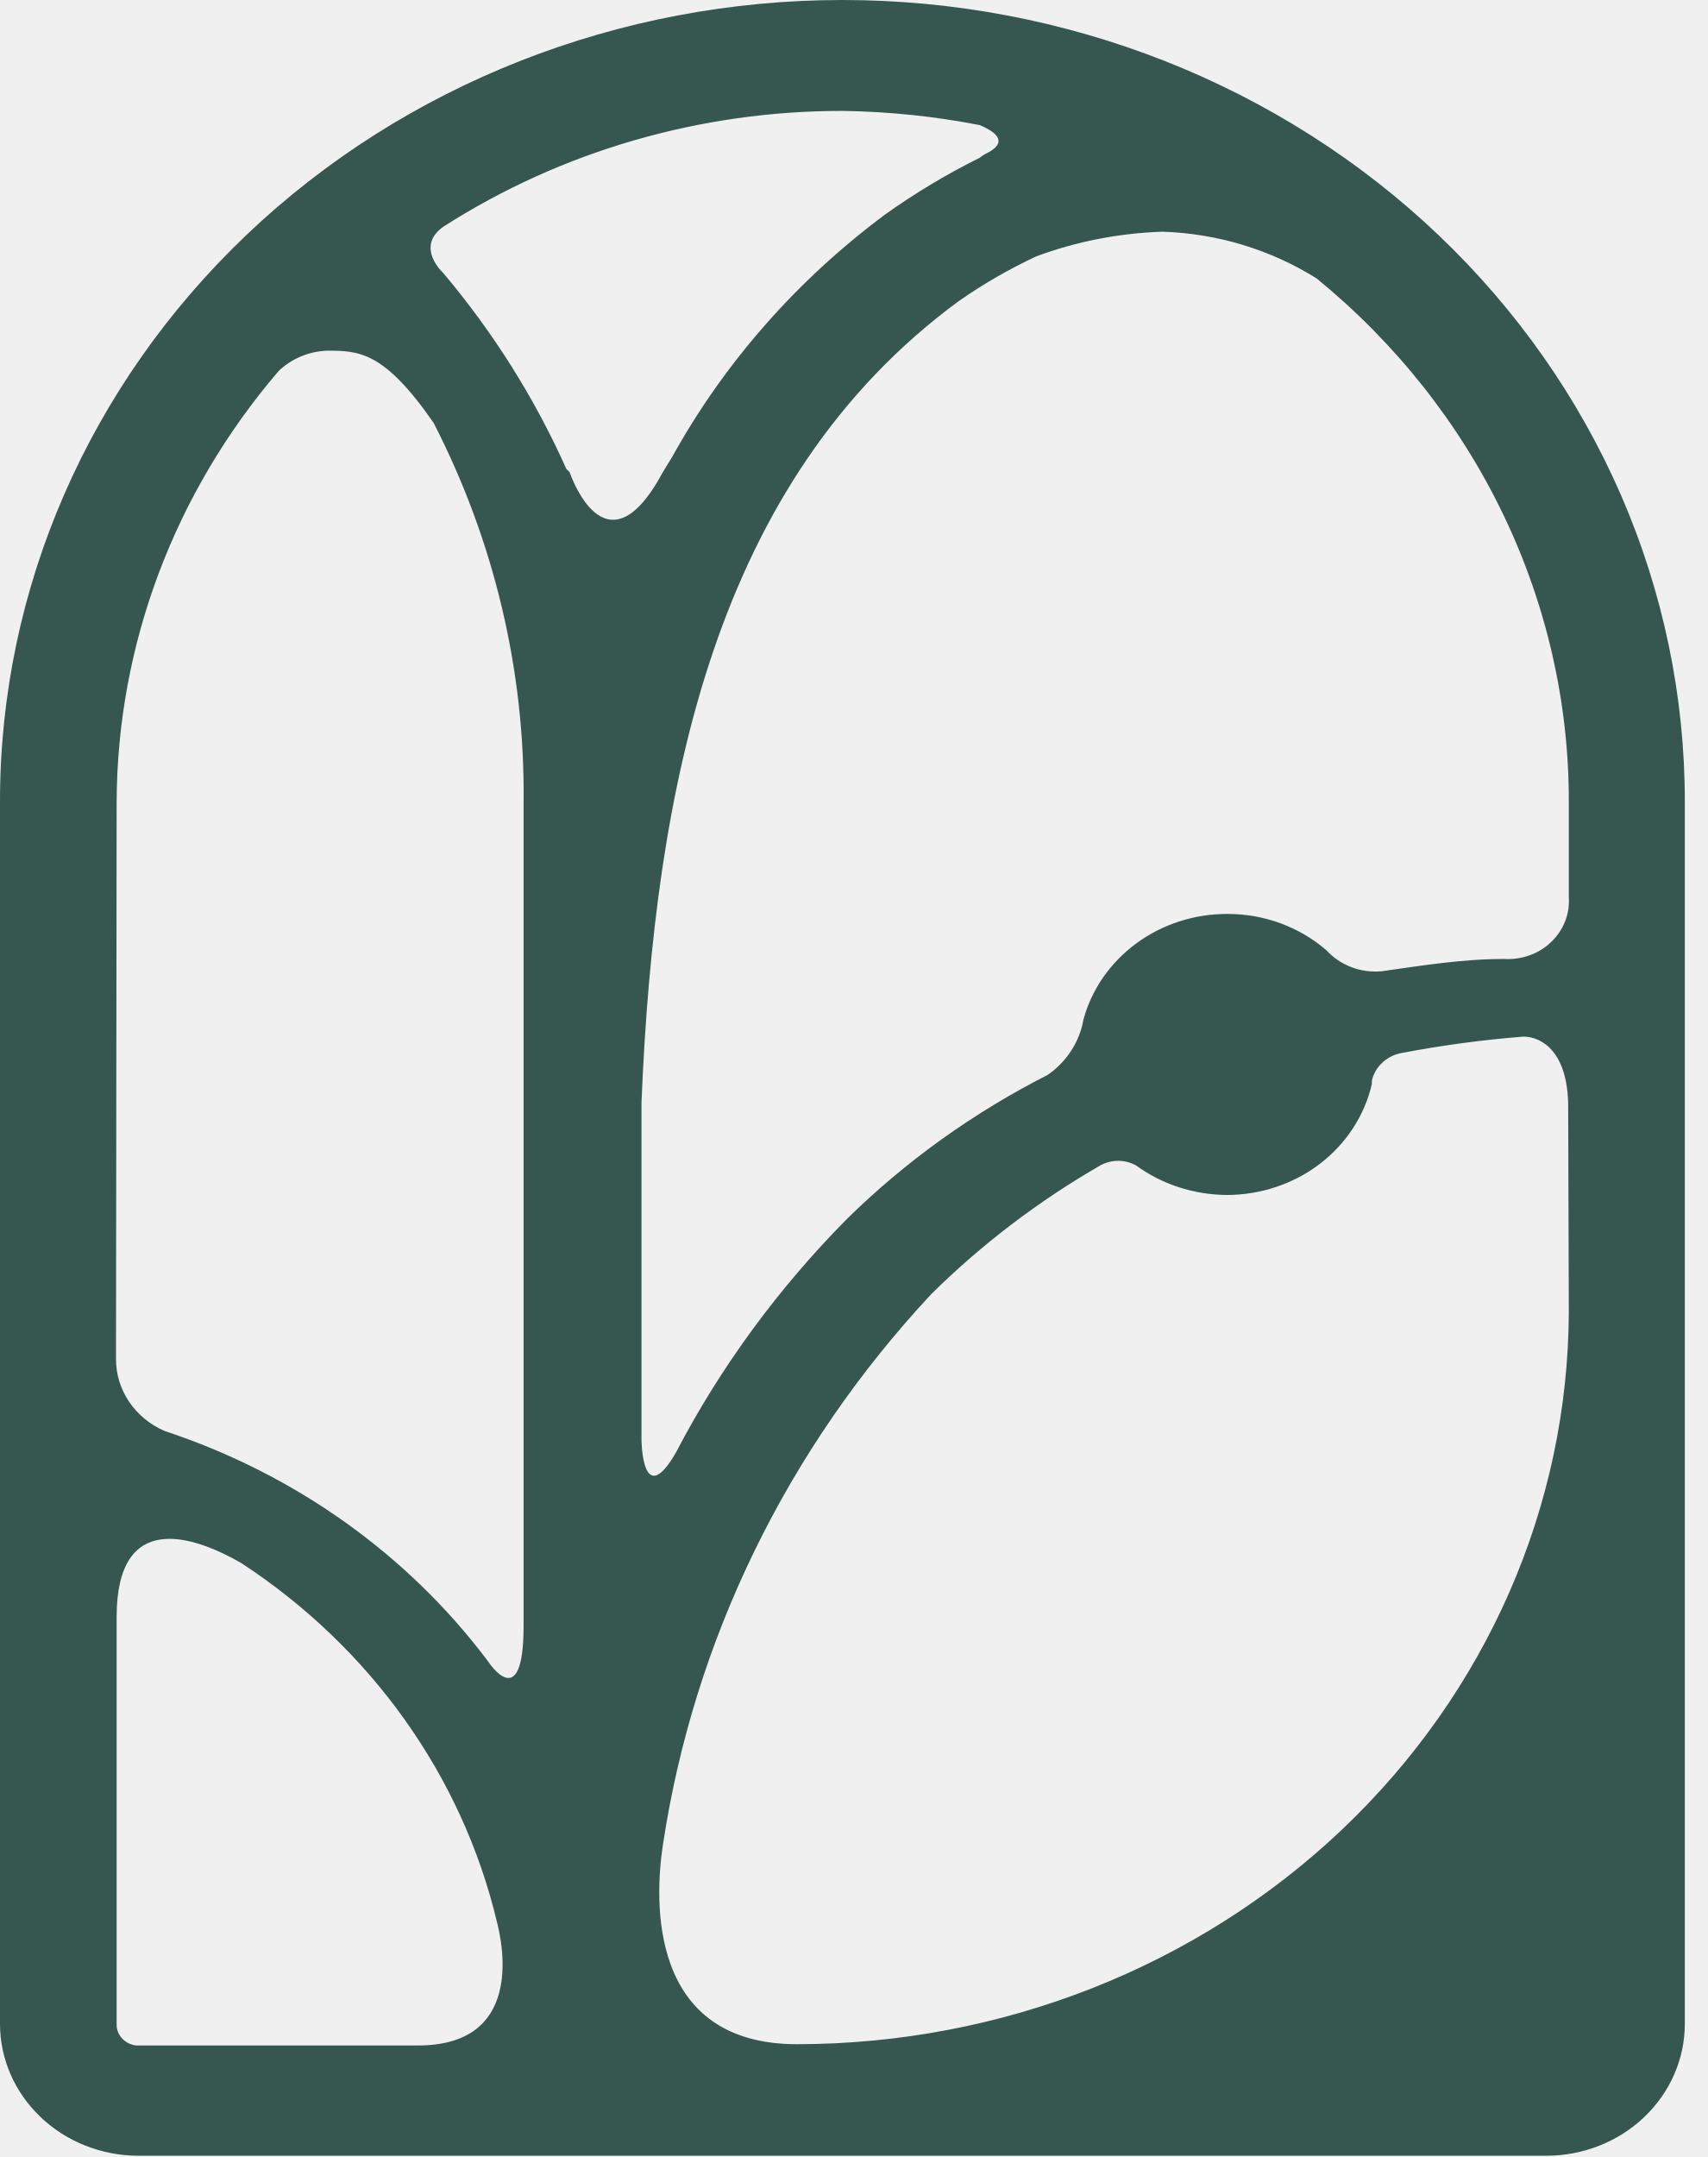
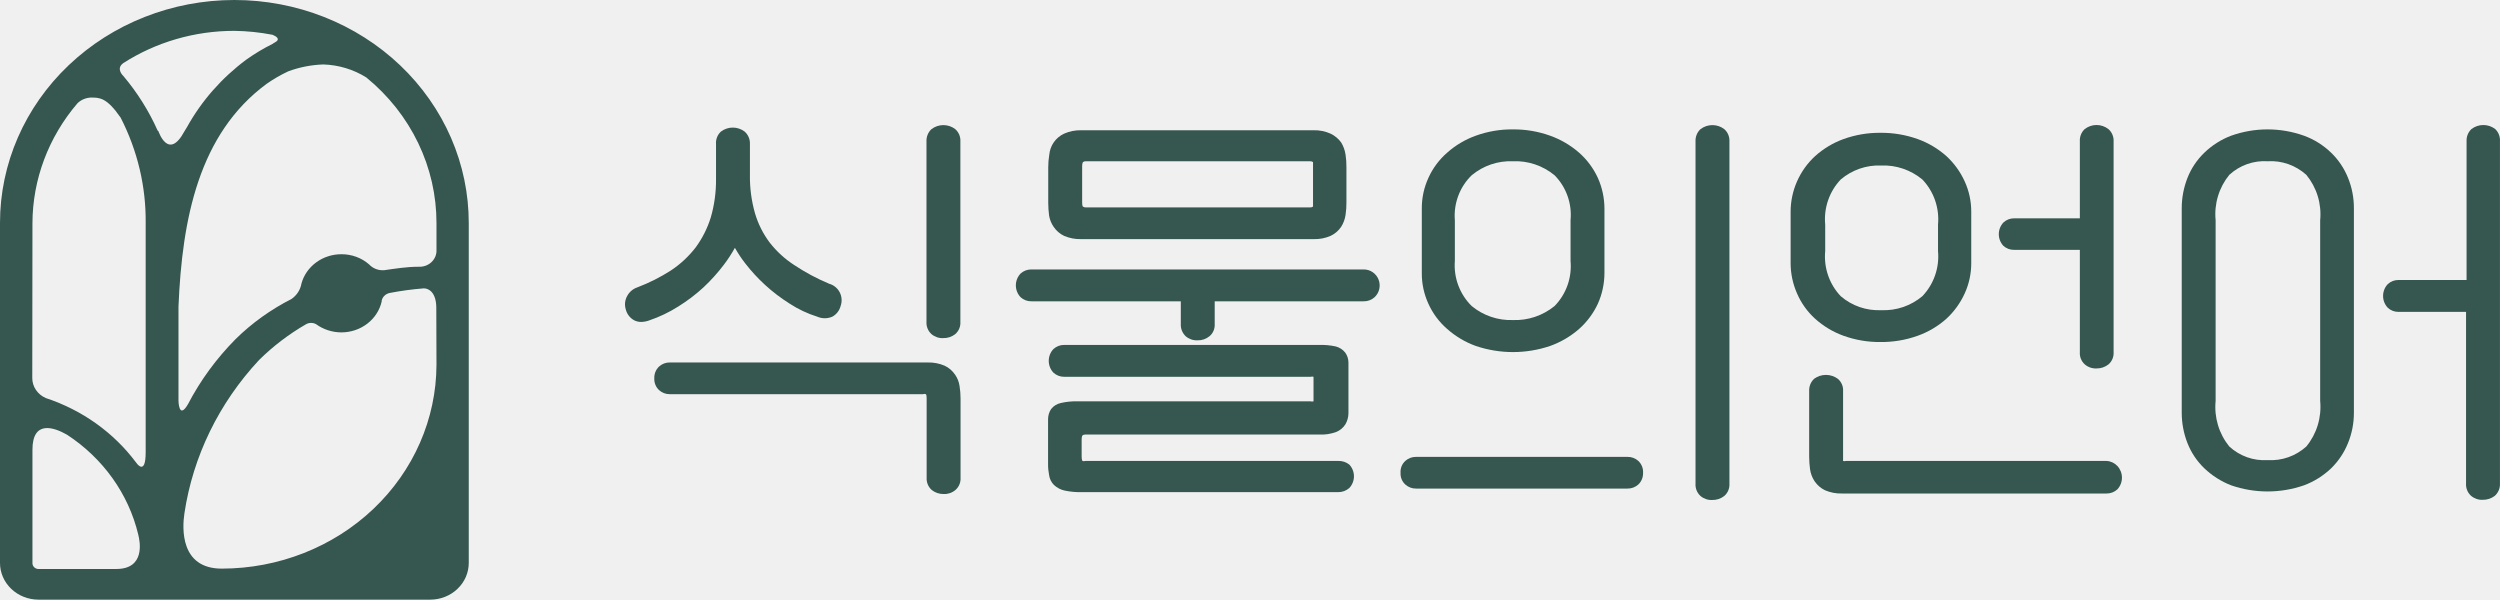
- <svg xmlns="http://www.w3.org/2000/svg" width="19" height="24" viewBox="0 0 19 24" fill="none">
-   <g clip-path="url(#clip0_103_130)">
-     <path d="M9.375 0C6.889 0 4.504 0.939 2.746 2.611C0.988 4.283 0 6.55 0 8.914V22.519C0 22.908 0.163 23.281 0.452 23.556C0.741 23.832 1.134 23.986 1.543 23.986H17.207C17.616 23.986 18.009 23.832 18.298 23.556C18.587 23.281 18.75 22.908 18.75 22.519V8.928C18.752 7.756 18.511 6.596 18.041 5.512C17.57 4.429 16.88 3.445 16.009 2.616C15.139 1.787 14.104 1.129 12.966 0.68C11.828 0.231 10.607 -1.38673e-06 9.375 0ZM17.459 8.914V9.984C17.465 10.076 17.451 10.168 17.417 10.253C17.383 10.339 17.33 10.417 17.262 10.482C17.194 10.547 17.112 10.598 17.021 10.63C16.931 10.662 16.834 10.676 16.738 10.67V10.67C16.269 10.67 15.815 10.745 15.375 10.807C15.261 10.817 15.145 10.802 15.039 10.761C14.932 10.72 14.837 10.656 14.762 10.574C14.46 10.312 14.067 10.168 13.659 10.169C13.293 10.168 12.937 10.283 12.648 10.495C12.358 10.708 12.15 11.005 12.058 11.342V11.342C12.016 11.589 11.873 11.811 11.661 11.959V11.959C10.833 12.38 10.078 12.921 9.425 13.563C8.66 14.336 8.018 15.211 7.522 16.162C7.147 16.814 7.139 16.025 7.139 16.025V12.267C7.284 8.75 7.954 5.349 10.666 3.353C10.938 3.162 11.228 2.995 11.531 2.853C11.98 2.686 12.456 2.594 12.938 2.578C13.549 2.598 14.143 2.778 14.654 3.099C15.536 3.821 16.244 4.715 16.728 5.722C17.212 6.728 17.462 7.822 17.459 8.928V8.914ZM9.375 1.234C9.889 1.241 10.4 1.294 10.904 1.392C11.034 1.447 11.25 1.563 10.99 1.701C10.959 1.715 10.93 1.733 10.904 1.755C10.535 1.938 10.183 2.149 9.851 2.386C8.872 3.114 8.066 4.03 7.486 5.074L7.377 5.253C6.736 6.446 6.339 5.253 6.339 5.253L6.303 5.218C5.953 4.435 5.492 3.701 4.933 3.038V3.038C4.933 3.038 4.615 2.75 4.933 2.523C6.245 1.682 7.792 1.233 9.375 1.234V1.234ZM1.298 8.928C1.303 7.179 1.939 5.484 3.101 4.128C3.243 3.992 3.433 3.911 3.635 3.902C3.988 3.902 4.269 3.902 4.825 4.704C5.5 6.018 5.844 7.465 5.827 8.928V18.089C5.827 19.09 5.438 18.494 5.438 18.494C4.546 17.301 3.286 16.402 1.832 15.922V15.922C1.67 15.852 1.533 15.739 1.437 15.597C1.341 15.455 1.29 15.289 1.291 15.12L1.298 8.928ZM1.298 22.533V17.993C1.298 16.793 2.156 17.088 2.683 17.39C4.127 18.334 5.144 19.762 5.531 21.387C5.603 21.669 5.813 22.759 4.651 22.759H1.514C1.456 22.752 1.402 22.726 1.362 22.684C1.322 22.643 1.299 22.589 1.298 22.533V22.533ZM17.459 14.592C17.453 16.755 16.546 18.828 14.936 20.356C13.326 21.884 11.145 22.743 8.87 22.745V22.745C7.212 22.745 7.284 21.141 7.377 20.53C7.719 18.253 8.758 16.121 10.363 14.4C10.922 13.847 11.555 13.365 12.245 12.967C12.306 12.934 12.374 12.916 12.444 12.916C12.513 12.916 12.582 12.934 12.642 12.967C12.932 13.178 13.286 13.293 13.651 13.296C14.028 13.296 14.394 13.174 14.688 12.95C14.982 12.725 15.186 12.412 15.267 12.062V12.062V12.027C15.283 11.952 15.321 11.883 15.378 11.829C15.434 11.774 15.506 11.736 15.584 11.719C16.037 11.632 16.494 11.57 16.954 11.534C17.163 11.534 17.452 11.712 17.452 12.315L17.459 14.592Z" fill="#365650" />
+ <svg xmlns="http://www.w3.org/2000/svg" width="100" height="24" viewBox="0 0 100 24" fill="none">
+   <g clip-path="url(#clip0_1688_1421)">
+     <path d="M9.375 0C6.889 0 4.504 0.939 2.746 2.611C0.988 4.283 0 6.55 0 8.914V22.519C0 22.908 0.163 23.281 0.452 23.556C0.741 23.832 1.134 23.986 1.543 23.986H17.207C17.616 23.986 18.009 23.832 18.298 23.556C18.587 23.281 18.75 22.908 18.75 22.519V8.928C18.752 7.756 18.511 6.596 18.041 5.512C17.57 4.429 16.88 3.445 16.009 2.616C15.139 1.787 14.104 1.129 12.966 0.68C11.828 0.231 10.607 -1.38673e-06 9.375 0ZM17.459 8.914V9.984C17.465 10.076 17.451 10.168 17.417 10.253C17.383 10.339 17.33 10.417 17.262 10.482C17.194 10.547 17.112 10.598 17.021 10.63C16.931 10.662 16.834 10.676 16.738 10.67C16.269 10.67 15.815 10.745 15.375 10.807C15.261 10.817 15.145 10.802 15.039 10.761C14.932 10.72 14.837 10.656 14.762 10.574C14.46 10.312 14.067 10.168 13.659 10.169C13.293 10.168 12.937 10.283 12.648 10.495C12.358 10.708 12.15 11.005 12.058 11.342C12.016 11.589 11.873 11.811 11.661 11.959C10.833 12.38 10.078 12.921 9.425 13.563C8.66 14.336 8.018 15.211 7.522 16.162C7.147 16.814 7.139 16.025 7.139 16.025V12.267C7.284 8.75 7.954 5.349 10.666 3.353C10.938 3.162 11.228 2.995 11.531 2.853C11.98 2.686 12.456 2.594 12.938 2.578C13.549 2.598 14.143 2.778 14.654 3.099C15.536 3.821 16.244 4.715 16.728 5.722C17.212 6.728 17.462 7.822 17.459 8.928V8.914ZM9.375 1.234C9.889 1.241 10.4 1.294 10.904 1.392C11.034 1.447 11.25 1.563 10.99 1.701C10.959 1.715 10.93 1.733 10.904 1.755C10.535 1.938 10.183 2.149 9.851 2.386C8.872 3.114 8.066 4.03 7.486 5.074L7.377 5.253C6.736 6.446 6.339 5.253 6.339 5.253L6.303 5.218C5.953 4.435 5.492 3.701 4.933 3.038C4.933 3.038 4.615 2.75 4.933 2.523C6.245 1.682 7.792 1.233 9.375 1.234ZM1.298 8.928C1.303 7.179 1.939 5.484 3.101 4.128C3.243 3.992 3.433 3.911 3.635 3.902C3.988 3.902 4.269 3.902 4.825 4.704C5.5 6.018 5.844 7.465 5.827 8.928V18.089C5.827 19.09 5.438 18.494 5.438 18.494C4.546 17.301 3.286 16.402 1.832 15.922C1.67 15.852 1.533 15.739 1.437 15.597C1.341 15.455 1.29 15.289 1.291 15.12L1.298 8.928ZM1.298 22.533V17.993C1.298 16.793 2.156 17.088 2.683 17.39C4.127 18.334 5.144 19.762 5.531 21.387C5.603 21.669 5.813 22.759 4.651 22.759H1.514C1.456 22.752 1.402 22.726 1.362 22.684C1.322 22.643 1.299 22.589 1.298 22.533ZM17.459 14.592C17.453 16.755 16.546 18.828 14.936 20.356C13.326 21.884 11.145 22.743 8.87 22.745C7.212 22.745 7.284 21.141 7.377 20.53C7.719 18.253 8.758 16.121 10.363 14.4C10.922 13.847 11.555 13.365 12.245 12.967C12.306 12.934 12.374 12.916 12.444 12.916C12.513 12.916 12.582 12.934 12.642 12.967C12.932 13.178 13.286 13.293 13.651 13.296C14.028 13.296 14.394 13.174 14.688 12.95C14.982 12.725 15.186 12.412 15.267 12.062V12.027C15.283 11.952 15.321 11.883 15.378 11.829C15.434 11.774 15.506 11.736 15.584 11.719C16.037 11.632 16.494 11.57 16.954 11.534C17.163 11.534 17.452 11.712 17.452 12.315L17.459 14.592Z" fill="#365650" />
  </g>
+   <path d="M83.194 9.994H80.57C80.412 9.999 80.258 9.943 80.139 9.837C80.019 9.711 79.952 9.542 79.952 9.367C79.952 9.192 80.019 9.024 80.139 8.897C80.257 8.789 80.411 8.73 80.57 8.733H83.194V5.653C83.188 5.561 83.203 5.47 83.237 5.385C83.27 5.3 83.323 5.223 83.39 5.162C83.525 5.057 83.692 5 83.862 5C84.033 5 84.199 5.057 84.335 5.162C84.405 5.223 84.461 5.3 84.497 5.386C84.533 5.472 84.549 5.566 84.544 5.659V14.083C84.55 14.175 84.535 14.268 84.5 14.353C84.465 14.438 84.41 14.514 84.341 14.574C84.205 14.683 84.036 14.741 83.862 14.738C83.69 14.746 83.521 14.688 83.39 14.574C83.322 14.513 83.269 14.437 83.235 14.352C83.201 14.267 83.187 14.175 83.194 14.083V9.994Z" fill="#365650" />
+   <path d="M37.104 5.392C37.137 5.307 37.189 5.231 37.255 5.169C37.391 5.063 37.558 5.006 37.73 5.004C37.901 5.003 38.069 5.058 38.206 5.162C38.277 5.223 38.332 5.3 38.369 5.386C38.405 5.472 38.421 5.566 38.415 5.659V12.87C38.422 12.964 38.406 13.058 38.37 13.144C38.333 13.231 38.277 13.307 38.206 13.368C38.069 13.474 37.9 13.529 37.727 13.524C37.555 13.533 37.386 13.474 37.255 13.361C37.188 13.299 37.135 13.223 37.102 13.138C37.068 13.053 37.053 12.962 37.059 12.87V5.659C37.055 5.568 37.07 5.477 37.104 5.392Z" fill="#365650" />
+   <path d="M37.788 14.629C37.957 14.709 38.101 14.834 38.206 14.99C38.299 15.124 38.359 15.278 38.382 15.44C38.409 15.604 38.422 15.771 38.422 15.937V19.106C38.428 19.198 38.413 19.291 38.378 19.376C38.343 19.461 38.289 19.536 38.22 19.597C38.089 19.71 37.92 19.769 37.748 19.761C37.577 19.764 37.41 19.709 37.275 19.604C37.204 19.543 37.148 19.467 37.112 19.38C37.076 19.294 37.06 19.2 37.066 19.106V15.937C37.066 15.767 37.032 15.767 37.032 15.767C36.995 15.753 36.955 15.753 36.918 15.767H26.792C26.633 15.77 26.479 15.711 26.361 15.603C26.297 15.543 26.247 15.47 26.215 15.389C26.182 15.308 26.167 15.22 26.172 15.133C26.168 15.046 26.183 14.958 26.216 14.877C26.248 14.796 26.298 14.723 26.361 14.663C26.479 14.555 26.633 14.496 26.792 14.499H37.114C37.345 14.493 37.575 14.538 37.788 14.629Z" fill="#365650" />
+   <path d="M28.141 11.493C28.436 11.217 28.707 10.916 28.951 10.594C29.116 10.378 29.265 10.15 29.396 9.912C29.518 10.129 29.655 10.337 29.808 10.533C30.048 10.844 30.314 11.133 30.604 11.398C30.909 11.677 31.239 11.928 31.589 12.148C31.93 12.37 32.3 12.544 32.688 12.666C32.784 12.708 32.887 12.73 32.992 12.73C33.096 12.73 33.2 12.708 33.295 12.666C33.377 12.621 33.448 12.56 33.505 12.486C33.562 12.412 33.603 12.327 33.626 12.236C33.657 12.148 33.67 12.054 33.663 11.96C33.657 11.867 33.631 11.775 33.588 11.692C33.545 11.609 33.485 11.536 33.413 11.477C33.34 11.418 33.257 11.375 33.167 11.35C32.682 11.147 32.217 10.899 31.777 10.607C31.399 10.364 31.064 10.057 30.786 9.701C30.522 9.349 30.323 8.952 30.199 8.529C30.057 8.03 29.989 7.514 29.997 6.995V5.762C30.001 5.668 29.985 5.575 29.948 5.489C29.912 5.403 29.857 5.326 29.787 5.264C29.651 5.16 29.483 5.103 29.312 5.103C29.14 5.103 28.973 5.16 28.836 5.264C28.769 5.326 28.717 5.402 28.683 5.487C28.649 5.572 28.634 5.663 28.641 5.755V7.159C28.646 7.68 28.576 8.199 28.431 8.699C28.298 9.127 28.095 9.53 27.831 9.892C27.555 10.251 27.222 10.562 26.846 10.812C26.421 11.086 25.969 11.314 25.497 11.493C25.321 11.552 25.174 11.676 25.086 11.841C25.041 11.922 25.013 12.012 25.003 12.105C24.994 12.197 25.004 12.291 25.032 12.38C25.055 12.47 25.096 12.555 25.153 12.629C25.209 12.703 25.281 12.764 25.362 12.809C25.451 12.856 25.551 12.88 25.652 12.877C25.761 12.875 25.868 12.854 25.969 12.816C26.379 12.677 26.771 12.489 27.136 12.257C27.494 12.034 27.831 11.779 28.141 11.493Z" fill="#365650" />
+   <path d="M43.414 18.438H53.533C53.691 18.433 53.846 18.483 53.971 18.582C54.091 18.708 54.158 18.877 54.158 19.052C54.158 19.227 54.091 19.395 53.971 19.522C53.849 19.628 53.694 19.686 53.533 19.686H43.266C43.039 19.691 42.813 19.67 42.591 19.624C42.43 19.59 42.28 19.513 42.159 19.399C42.053 19.293 41.984 19.154 41.964 19.004C41.935 18.856 41.921 18.705 41.923 18.554V16.755C41.925 16.614 41.968 16.477 42.045 16.36C42.142 16.238 42.278 16.154 42.429 16.121C42.65 16.07 42.877 16.047 43.104 16.053H52.426C52.464 16.066 52.504 16.066 52.541 16.053V15.072C52.504 15.059 52.464 15.059 52.426 15.072H42.571C42.412 15.074 42.257 15.016 42.139 14.908C42.017 14.781 41.95 14.611 41.95 14.434C41.95 14.258 42.017 14.088 42.139 13.961C42.257 13.853 42.412 13.794 42.571 13.797H52.757C52.984 13.79 53.21 13.81 53.432 13.858C53.581 13.897 53.713 13.983 53.809 14.104C53.892 14.219 53.937 14.357 53.938 14.499V16.537C53.935 16.691 53.893 16.841 53.816 16.973C53.728 17.112 53.598 17.22 53.445 17.28C53.229 17.359 53 17.393 52.771 17.382H43.414C43.373 17.379 43.332 17.391 43.299 17.416C43.299 17.416 43.266 17.45 43.266 17.587V18.268C43.266 18.404 43.299 18.438 43.299 18.438C43.336 18.452 43.377 18.452 43.414 18.438Z" fill="#365650" />
+   <path fill-rule="evenodd" clip-rule="evenodd" d="M42.146 9.074C42.251 9.23 42.395 9.355 42.564 9.435C42.777 9.526 43.007 9.57 43.239 9.565H52.548C52.779 9.572 53.01 9.528 53.223 9.435C53.391 9.357 53.535 9.235 53.641 9.081C53.737 8.933 53.799 8.765 53.823 8.59C53.848 8.425 53.859 8.259 53.857 8.093V6.689C53.859 6.522 53.848 6.356 53.823 6.191C53.798 6.017 53.739 5.85 53.648 5.7C53.538 5.548 53.392 5.426 53.223 5.346C53.01 5.251 52.78 5.204 52.548 5.21H43.239C43.007 5.206 42.777 5.252 42.564 5.346C42.4 5.421 42.259 5.539 42.154 5.688C42.05 5.836 41.987 6.01 41.971 6.191C41.943 6.356 41.93 6.522 41.93 6.689V8.127C41.931 8.293 41.942 8.459 41.964 8.624C41.991 8.786 42.053 8.939 42.146 9.074ZM43.286 6.655C43.286 6.518 43.32 6.484 43.32 6.484C43.352 6.459 43.393 6.447 43.434 6.45H52.406C52.447 6.448 52.488 6.46 52.521 6.484V8.263C52.488 8.288 52.447 8.3 52.406 8.297H43.434C43.393 8.3 43.352 8.288 43.32 8.263C43.32 8.263 43.286 8.263 43.286 8.093V6.655Z" fill="#365650" />
+   <path d="M41.255 10.778H54.551C54.679 10.778 54.804 10.816 54.909 10.889C55.015 10.961 55.096 11.064 55.143 11.184C55.19 11.304 55.199 11.436 55.171 11.562C55.142 11.687 55.077 11.801 54.983 11.889C54.865 11.996 54.711 12.055 54.551 12.052H48.588V12.959C48.594 13.052 48.578 13.144 48.542 13.23C48.506 13.315 48.45 13.39 48.379 13.45C48.244 13.561 48.074 13.619 47.9 13.613C47.728 13.622 47.559 13.563 47.428 13.45C47.362 13.387 47.31 13.311 47.276 13.226C47.242 13.141 47.227 13.05 47.232 12.959V12.052H41.255C41.096 12.055 40.942 11.997 40.824 11.889C40.702 11.762 40.634 11.592 40.634 11.415C40.634 11.238 40.702 11.069 40.824 10.941C40.942 10.834 41.096 10.775 41.255 10.778Z" fill="#365650" />
+   <path d="M65.102 18.275H56.643C56.483 18.272 56.329 18.331 56.211 18.438C56.146 18.497 56.096 18.57 56.063 18.652C56.03 18.733 56.016 18.821 56.022 18.909C56.017 18.996 56.031 19.084 56.063 19.166C56.096 19.247 56.147 19.32 56.211 19.379C56.329 19.487 56.483 19.545 56.643 19.543H65.102C65.261 19.545 65.416 19.487 65.534 19.379C65.597 19.319 65.646 19.246 65.679 19.165C65.711 19.083 65.726 18.996 65.723 18.909C65.727 18.821 65.713 18.734 65.68 18.652C65.647 18.571 65.597 18.498 65.534 18.438C65.416 18.331 65.261 18.272 65.102 18.275Z" fill="#365650" />
+   <path d="M67.865 5.392C67.898 5.307 67.95 5.231 68.016 5.169C68.153 5.063 68.319 5.006 68.491 5.004C68.662 5.003 68.83 5.058 68.967 5.162C69.038 5.223 69.094 5.3 69.13 5.386C69.166 5.472 69.182 5.566 69.177 5.659V19.345C69.183 19.439 69.167 19.532 69.131 19.619C69.094 19.705 69.038 19.782 68.967 19.842C68.83 19.948 68.661 20.004 68.488 19.999C68.316 20.008 68.147 19.949 68.016 19.836C67.949 19.774 67.897 19.698 67.863 19.613C67.829 19.528 67.814 19.436 67.821 19.345V5.659C67.816 5.568 67.831 5.477 67.865 5.392Z" fill="#365650" />
+   <path fill-rule="evenodd" clip-rule="evenodd" d="M62.006 5.428C61.527 5.256 61.023 5.171 60.515 5.176C60.009 5.17 59.507 5.256 59.031 5.428C58.609 5.579 58.219 5.81 57.884 6.109C57.565 6.387 57.309 6.731 57.135 7.118C56.96 7.5 56.87 7.917 56.872 8.338V10.928C56.87 11.349 56.96 11.766 57.135 12.148C57.309 12.535 57.565 12.879 57.884 13.156C58.22 13.454 58.609 13.686 59.031 13.838C59.996 14.165 61.041 14.165 62.006 13.838C62.431 13.686 62.825 13.454 63.166 13.156C63.481 12.876 63.736 12.532 63.915 12.148C64.087 11.764 64.176 11.349 64.178 10.928V8.338C64.176 7.917 64.087 7.501 63.915 7.118C63.738 6.732 63.483 6.389 63.166 6.109C62.825 5.811 62.431 5.58 62.006 5.428ZM62.822 10.437C62.852 10.767 62.81 11.1 62.7 11.412C62.589 11.724 62.412 12.008 62.181 12.243C61.71 12.626 61.119 12.825 60.515 12.802C59.917 12.823 59.333 12.624 58.869 12.243C58.632 12.011 58.449 11.728 58.332 11.416C58.215 11.104 58.168 10.77 58.194 10.437V8.808C58.167 8.477 58.214 8.143 58.331 7.832C58.447 7.521 58.631 7.239 58.869 7.009C59.331 6.625 59.917 6.426 60.515 6.45C61.119 6.424 61.712 6.623 62.181 7.009C62.413 7.243 62.59 7.525 62.701 7.836C62.812 8.147 62.853 8.479 62.822 8.808V10.437Z" fill="#365650" />
+   <path d="M84.26 18.438H73.838C73.8 18.45 73.761 18.45 73.723 18.438V15.644C73.729 15.551 73.714 15.459 73.677 15.373C73.641 15.288 73.585 15.213 73.514 15.153C73.376 15.051 73.21 14.996 73.038 14.996C72.867 14.996 72.701 15.051 72.563 15.153C72.497 15.216 72.445 15.292 72.411 15.377C72.378 15.462 72.362 15.553 72.367 15.644V18.268C72.368 18.434 72.379 18.601 72.401 18.765C72.425 18.939 72.487 19.104 72.583 19.249C72.688 19.405 72.833 19.53 73.001 19.611C73.215 19.702 73.445 19.746 73.676 19.74H84.26C84.419 19.743 84.574 19.684 84.692 19.577C84.812 19.45 84.878 19.281 84.878 19.106C84.878 18.931 84.812 18.763 84.692 18.636C84.579 18.516 84.424 18.445 84.26 18.438Z" fill="#365650" />
+   <path fill-rule="evenodd" clip-rule="evenodd" d="M75.221 13.681C74.715 13.687 74.213 13.601 73.737 13.429C73.319 13.278 72.934 13.047 72.603 12.748C72.294 12.468 72.048 12.124 71.882 11.739C71.712 11.355 71.624 10.939 71.625 10.519V8.474C71.624 8.054 71.712 7.638 71.882 7.254C72.051 6.871 72.296 6.528 72.603 6.246C72.935 5.947 73.319 5.716 73.737 5.564C74.213 5.392 74.715 5.307 75.221 5.312C75.728 5.307 76.233 5.393 76.712 5.564C77.133 5.716 77.522 5.947 77.858 6.246C78.165 6.529 78.413 6.872 78.587 7.254C78.762 7.637 78.852 8.053 78.85 8.474V10.519C78.852 10.94 78.762 11.357 78.587 11.739C78.413 12.121 78.165 12.464 77.858 12.748C77.523 13.047 77.134 13.278 76.712 13.429C76.233 13.601 75.728 13.686 75.221 13.681ZM73.123 8.014C73.016 8.326 72.977 8.657 73.008 8.985V10.042C72.977 10.37 73.016 10.702 73.123 11.013C73.23 11.325 73.403 11.61 73.629 11.848C74.079 12.235 74.658 12.434 75.248 12.407C75.846 12.434 76.433 12.235 76.894 11.848C77.121 11.61 77.295 11.326 77.403 11.014C77.511 10.703 77.552 10.371 77.521 10.042V8.985C77.552 8.656 77.511 8.325 77.403 8.013C77.295 7.701 77.121 7.417 76.894 7.179C76.431 6.796 75.846 6.597 75.248 6.62C74.658 6.596 74.081 6.796 73.629 7.179C73.403 7.417 73.23 7.702 73.123 8.014Z" fill="#365650" />
+   <path fill-rule="evenodd" clip-rule="evenodd" d="M93.246 6.109C92.935 5.808 92.565 5.576 92.16 5.428C91.217 5.092 90.188 5.092 89.246 5.428C88.846 5.579 88.481 5.811 88.173 6.109C87.878 6.392 87.648 6.736 87.498 7.118C87.347 7.504 87.269 7.916 87.269 8.331V16.51C87.269 16.925 87.347 17.337 87.498 17.723C87.648 18.105 87.878 18.449 88.173 18.732C88.483 19.027 88.847 19.259 89.246 19.413C90.19 19.74 91.215 19.74 92.16 19.413C92.564 19.262 92.933 19.03 93.246 18.732C93.538 18.447 93.768 18.103 93.92 17.723C94.077 17.338 94.157 16.926 94.156 16.51V8.331C94.158 7.913 94.078 7.498 93.92 7.111C93.768 6.733 93.538 6.391 93.246 6.109ZM92.807 16.039C92.838 16.364 92.805 16.693 92.71 17.005C92.615 17.317 92.46 17.608 92.254 17.859C92.044 18.049 91.799 18.196 91.533 18.289C91.266 18.383 90.984 18.422 90.703 18.404C90.424 18.422 90.145 18.383 89.882 18.289C89.619 18.195 89.377 18.049 89.171 17.859C88.966 17.607 88.812 17.317 88.719 17.004C88.625 16.692 88.593 16.364 88.625 16.039V8.808C88.593 8.485 88.625 8.158 88.719 7.847C88.813 7.535 88.966 7.246 89.171 6.995C89.377 6.805 89.619 6.659 89.882 6.565C90.145 6.472 90.424 6.432 90.703 6.45C90.984 6.432 91.266 6.471 91.533 6.565C91.799 6.659 92.044 6.805 92.254 6.995C92.46 7.246 92.615 7.535 92.71 7.846C92.805 8.157 92.838 8.484 92.807 8.808V16.039Z" fill="#365650" />
+   <path d="M99.334 5.001C99.505 5.001 99.672 5.057 99.809 5.162C99.875 5.226 99.926 5.303 99.959 5.389C99.992 5.475 100.005 5.568 99.998 5.659V19.338C100.003 19.432 99.987 19.525 99.95 19.611C99.914 19.697 99.859 19.774 99.789 19.836C99.651 19.941 99.483 19.996 99.31 19.992C99.138 20.001 98.969 19.942 98.838 19.829C98.771 19.767 98.718 19.691 98.684 19.606C98.651 19.521 98.636 19.43 98.642 19.338V12.475H95.944C95.785 12.479 95.63 12.421 95.512 12.311C95.391 12.184 95.323 12.014 95.323 11.838C95.323 11.661 95.391 11.491 95.512 11.364C95.63 11.255 95.785 11.196 95.944 11.2H98.663V5.653C98.658 5.561 98.673 5.47 98.707 5.385C98.74 5.301 98.792 5.224 98.858 5.162C98.995 5.057 99.162 5.001 99.334 5.001Z" fill="#365650" />
  <defs>
-     <clipPath id="clip0_103_130">
+     <clipPath id="clip0_1688_1421">
      <rect width="18.75" height="24" fill="white" />
    </clipPath>
  </defs>
</svg>
